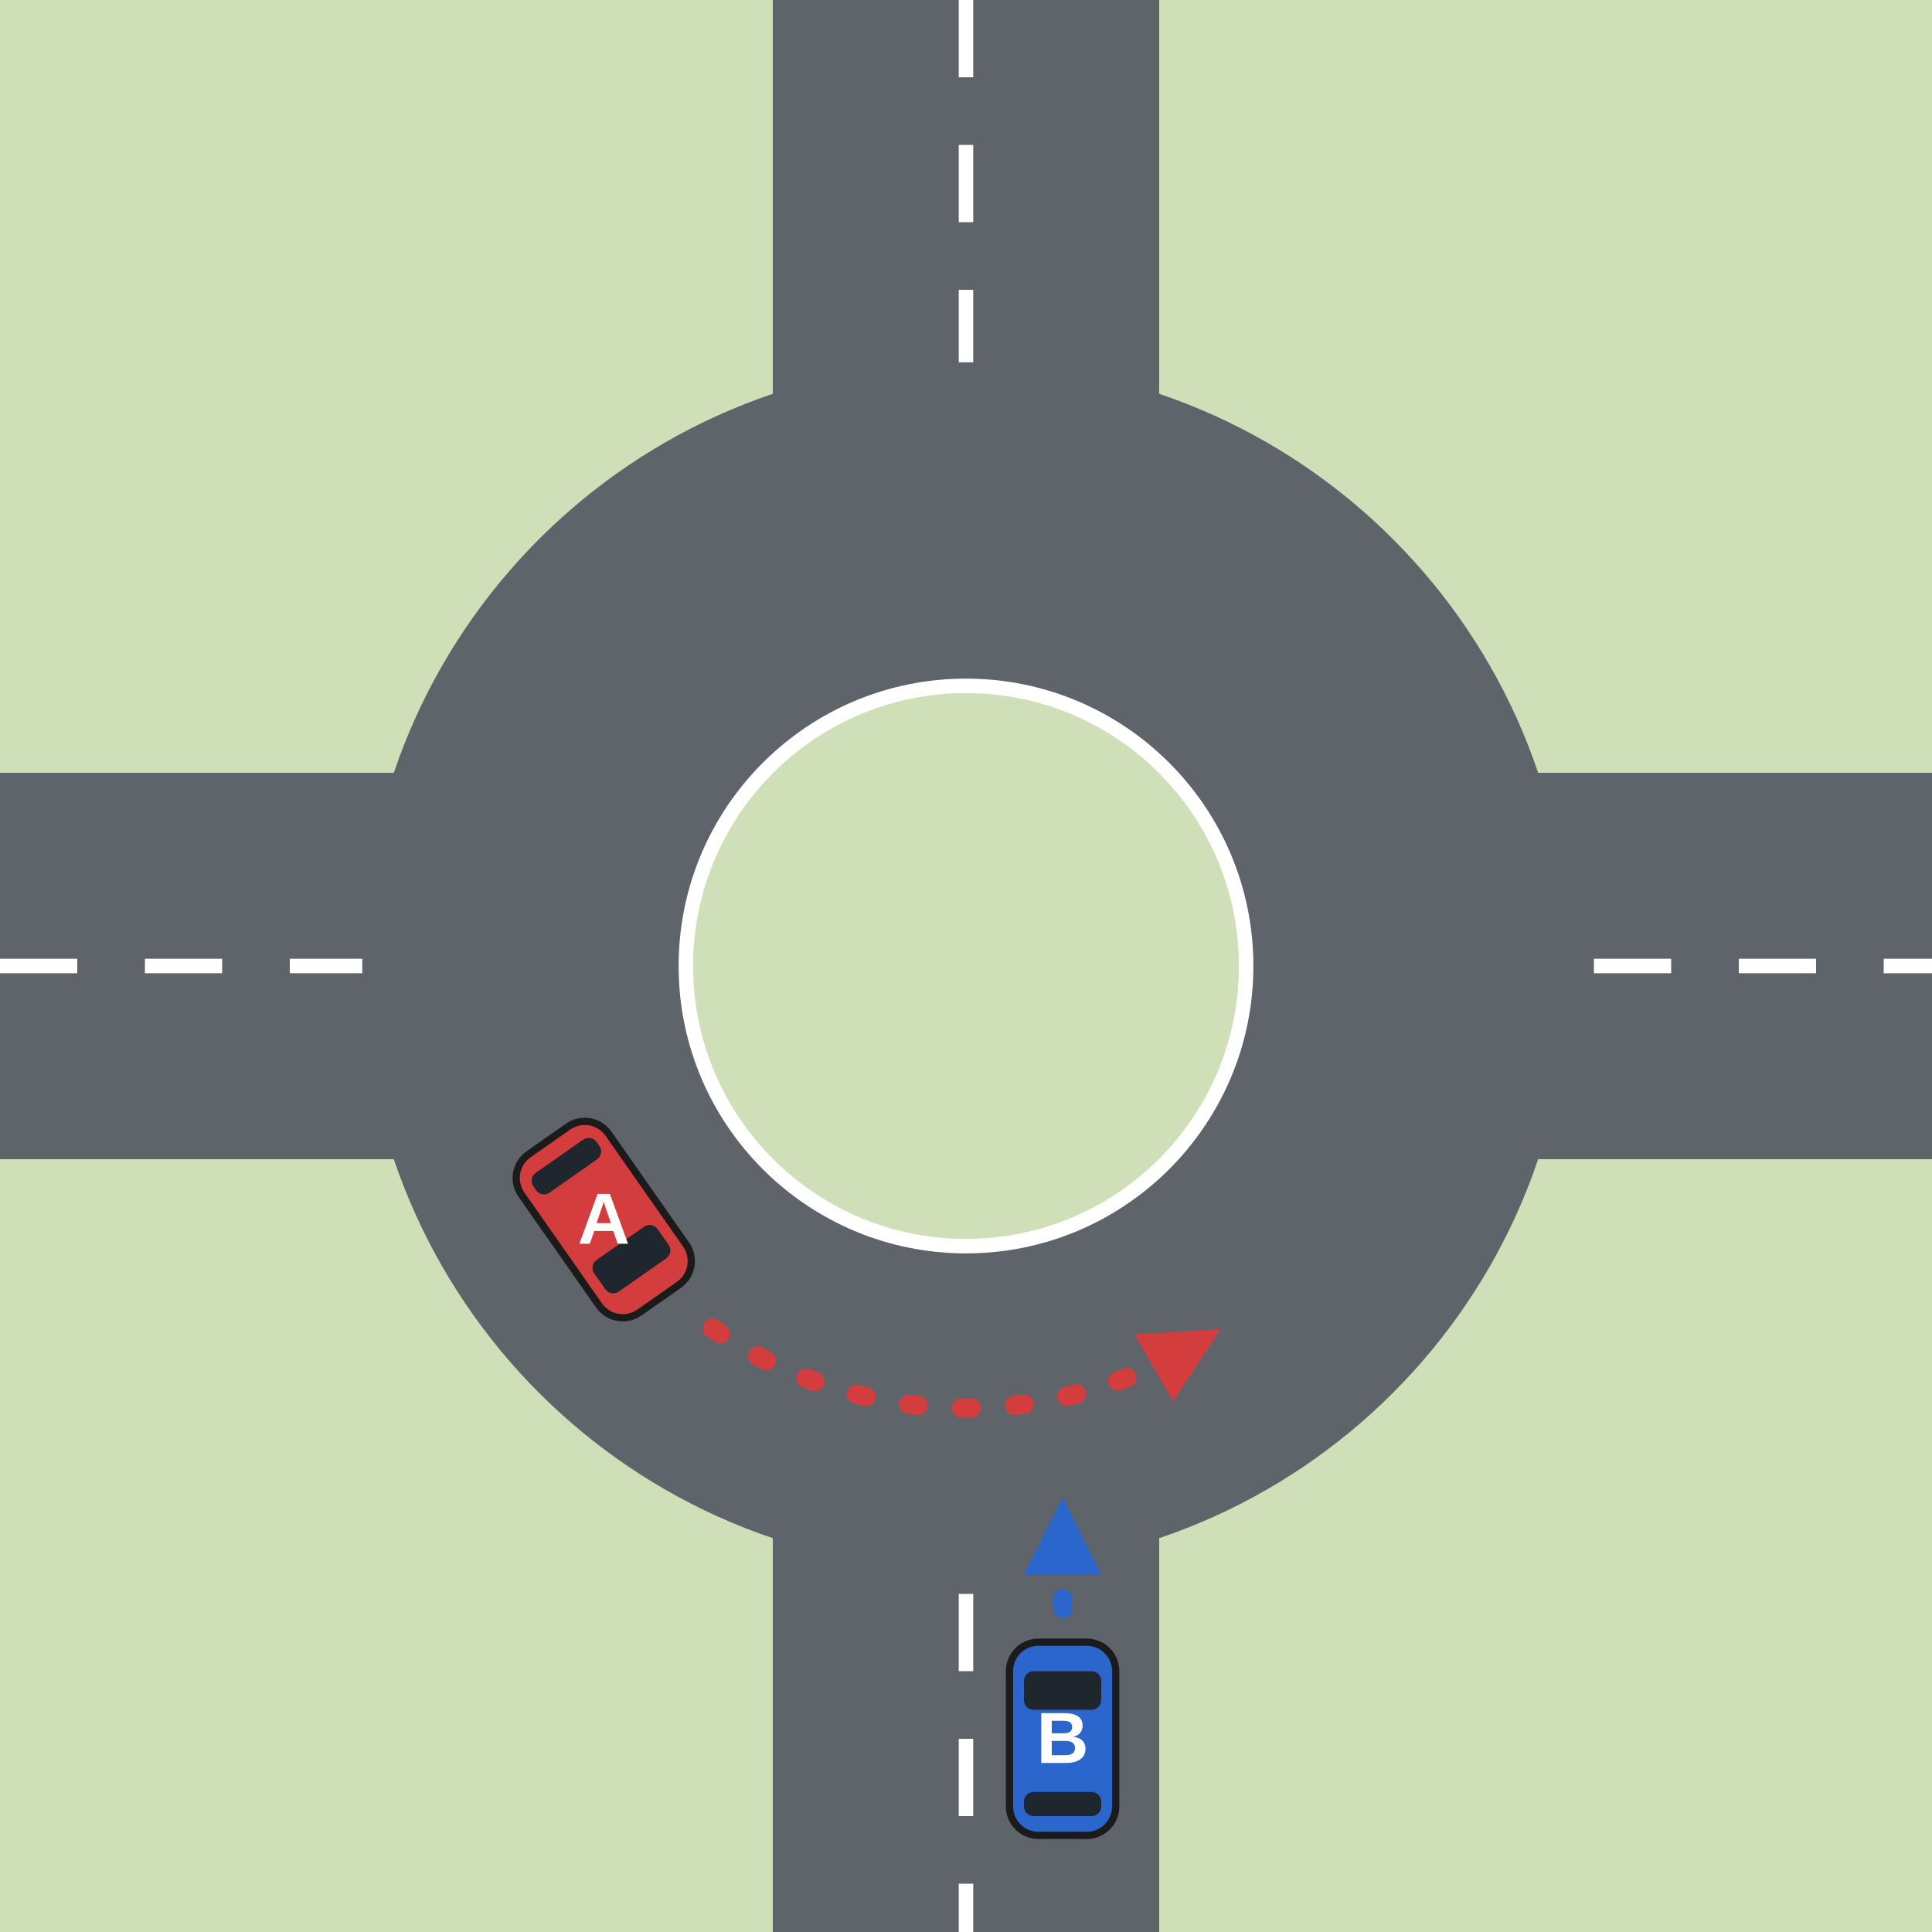
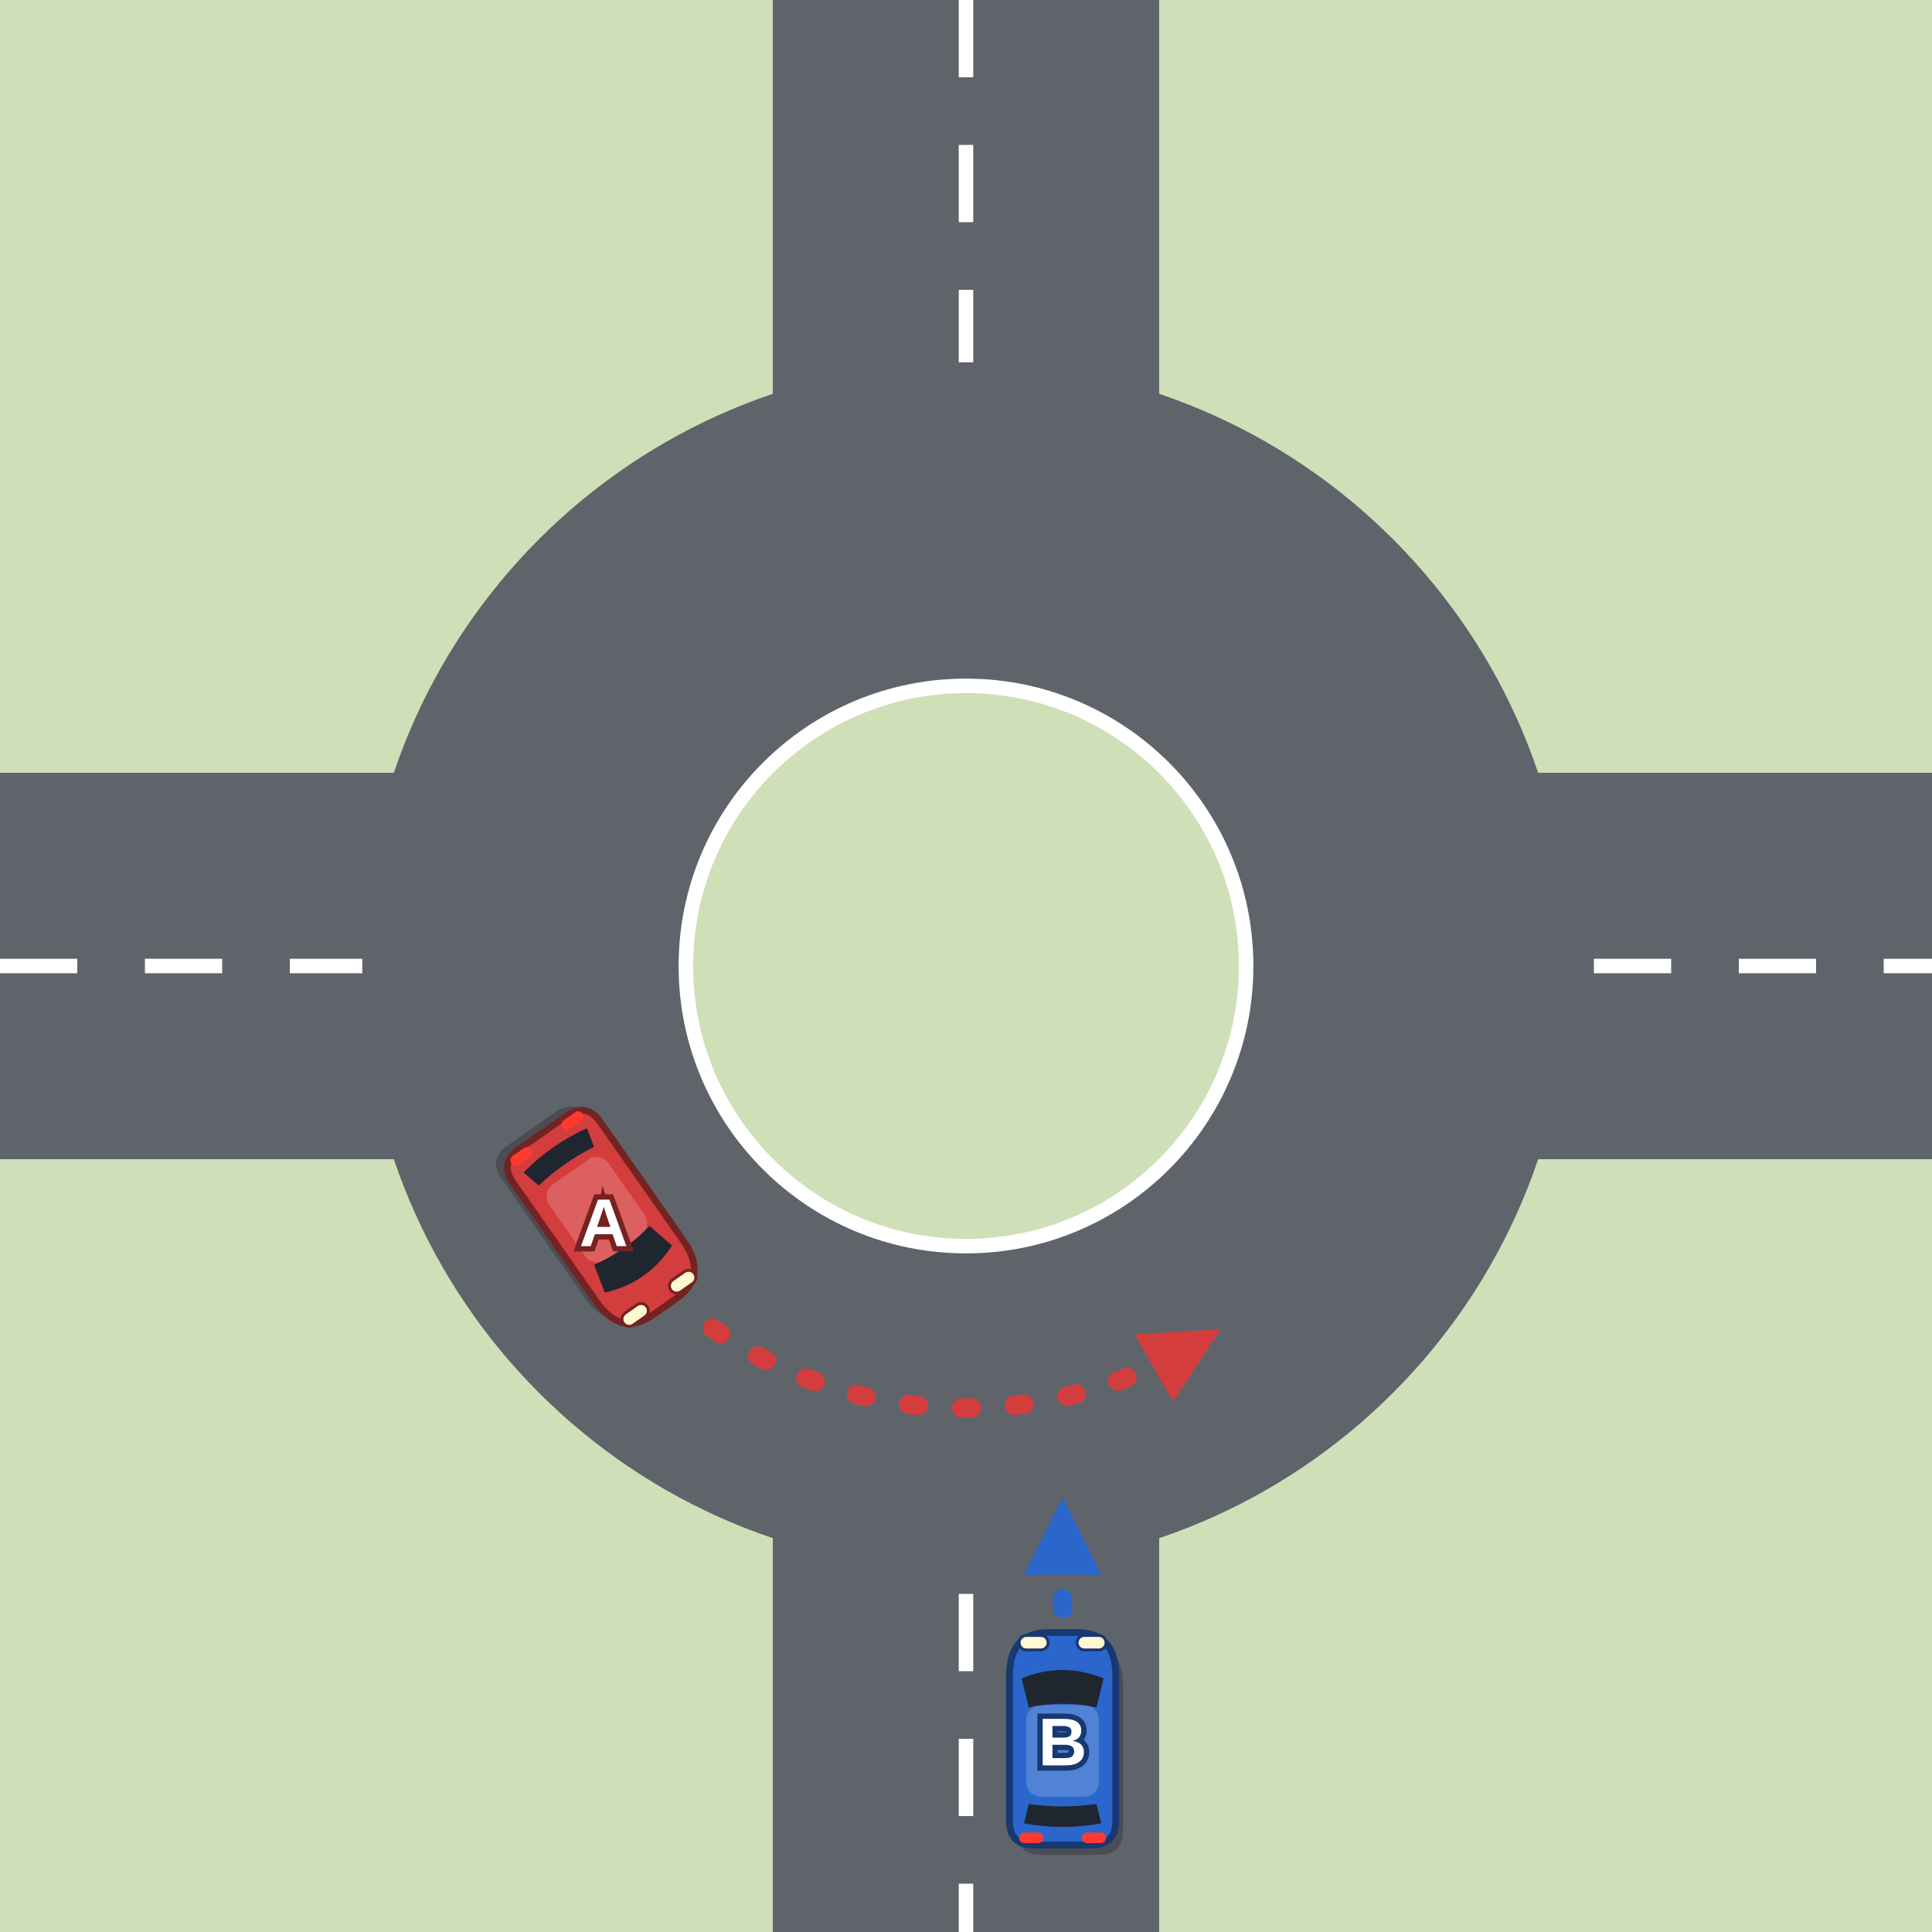
<svg xmlns="http://www.w3.org/2000/svg" viewBox="0 0 400 400" role="img" aria-labelledby="t d">
  <defs>
    <marker id="punta-A" viewBox="0 0 10 10" refX="5" refY="5" markerWidth="4" markerHeight="4" orient="auto-start-reverse">
      <path d="M0,0 L10,5 L0,10 z" fill="#d43d3d" />
    </marker>
    <marker id="punta-B" viewBox="0 0 10 10" refX="5" refY="5" markerWidth="4" markerHeight="4" orient="auto-start-reverse">
      <path d="M0,0 L10,5 L0,10 z" fill="#2a66cc" />
    </marker>
    <marker id="punta-C" viewBox="0 0 10 10" refX="5" refY="5" markerWidth="4" markerHeight="4" orient="auto-start-reverse">
      <path d="M0,0 L10,5 L0,10 z" fill="#e3a21a" />
    </marker>
    <marker id="punta-D" viewBox="0 0 10 10" refX="5" refY="5" markerWidth="4" markerHeight="4" orient="auto-start-reverse">
      <path d="M0,0 L10,5 L0,10 z" fill="#2e9a4f" />
    </marker>
  </defs>
  <rect x="0" y="0" width="400" height="400" fill="#cfe0b8" />
  <rect x="160.0" y="0" width="80" height="400" fill="#5f646b" />
  <line x1="200" y1="0" x2="200" y2="400" stroke="#ffffff" stroke-width="3" stroke-dasharray="16 14" />
  <rect x="0" y="160.0" width="400" height="80" fill="#5f646b" />
  <line x1="0" y1="200" x2="400" y2="200" stroke="#ffffff" stroke-width="3" stroke-dasharray="16 14" />
  <circle cx="200" cy="200" r="125" fill="#5f646b" />
  <circle cx="200" cy="200" r="58" fill="#cfe0b8" stroke="#ffffff" stroke-width="3" />
  <g transform="translate(125.0 252.5) rotate(145.0)">
-     <rect x="-11.0" y="-20.0" width="22" height="40" rx="6" fill="#d43d3d" stroke="#1b1b1b" stroke-width="1.5" />
-     <rect x="-8.0" y="-14.0" width="16" height="8" rx="2" fill="#20262e" />
-     <rect x="-8.0" y="11.0" width="16" height="5" rx="2" fill="#20262e" />
-     <text x="0" y="5" transform="rotate(-145.0)" text-anchor="middle" font-family="Arial, Helvetica, sans-serif" font-weight="bold" font-size="15" fill="#fff">A</text>
+     <path d="M-11.0,-13.0 Q-11.0,-22.0 -3.0,-22.0 L3.0,-22.0 Q11.0,-22.0 11.0,-13.0 L11.0,17.0 Q11.0,22.0 6.0,22.0 L-6.0,22.0 Q-11.0,22.0 -11.0,17.0 Z" transform="translate(1.5 2)" fill="#000" opacity=".22" />
+     <path d="M-11.0,-13.0 Q-11.0,-22.0 -3.0,-22.0 L3.0,-22.0 Q11.0,-22.0 11.0,-13.0 L11.0,17.0 Q11.0,22.0 6.0,22.0 L-6.0,22.0 Q-11.0,22.0 -11.0,17.0 Z" fill="#d43d3d" stroke="#752222" stroke-width="1.4" />
+     <rect x="-7.5" y="-7.0" width="15" height="19" rx="3" fill="#dc6060" />
+     <path d="M-8.5,-12.5 Q0,-16.0 8.5,-12.5 L7.0,-6.5 Q0,-8.0 -7.0,-6.5 Z" fill="#1f2630" />
+     <path d="M-7.0,13.5 Q0,14.5 7.0,13.5 L8.0,17.5 Q0,19.0 -8.0,17.5 Z" fill="#1f2630" />
+     <rect x="-9.0" y="-21.4" width="6" height="3" rx="1.5" fill="#fff7cf" stroke="#752222" stroke-width=".6" />
+     <rect x="3.0" y="-21.4" width="6" height="3" rx="1.5" fill="#fff7cf" stroke="#752222" stroke-width=".6" />
+     <rect x="-9.0" y="19.4" width="5" height="2.2" rx="1.1" fill="#ff3b30" />
+     <rect x="4.0" y="19.4" width="5" height="2.2" rx="1.1" fill="#ff3b30" />
+     <text x="0" y="5.5" transform="translate(0 0.0) rotate(-145.0)" text-anchor="middle" font-family="-apple-system, 'Helvetica Neue', Arial, sans-serif" font-weight="800" font-size="14" fill="#fff" stroke="#752222" stroke-width="2.2" paint-order="stroke">A</text>
  </g>
  <path d="M147.5,275.0 A91.5,91.5 0 0 0 245.8,279.2" fill="none" stroke="#d43d3d" stroke-width="4" stroke-linecap="round" stroke-dasharray="2 9" marker-end="url(#punta-A)" />
  <g transform="translate(220.0 360.0) rotate(0.0)">
-     <rect x="-11.0" y="-20.0" width="22" height="40" rx="6" fill="#2a66cc" stroke="#1b1b1b" stroke-width="1.5" />
-     <rect x="-8.0" y="-14.0" width="16" height="8" rx="2" fill="#20262e" />
-     <rect x="-8.0" y="11.0" width="16" height="5" rx="2" fill="#20262e" />
-     <text x="0" y="5" transform="rotate(0.0)" text-anchor="middle" font-family="Arial, Helvetica, sans-serif" font-weight="bold" font-size="15" fill="#fff">B</text>
+     <path d="M-11.0,-13.0 Q-11.0,-22.0 -3.0,-22.0 L3.0,-22.0 Q11.0,-22.0 11.0,-13.0 L11.0,17.0 Q11.0,22.0 6.0,22.0 L-6.0,22.0 Q-11.0,22.0 -11.0,17.0 Z" transform="translate(1.5 2)" fill="#000" opacity=".22" />
+     <path d="M-11.0,-13.0 Q-11.0,-22.0 -3.0,-22.0 L3.0,-22.0 Q11.0,-22.0 11.0,-13.0 L11.0,17.0 Q11.0,22.0 6.0,22.0 L-6.0,22.0 Q-11.0,22.0 -11.0,17.0 Z" fill="#2a66cc" stroke="#173870" stroke-width="1.4" />
+     <rect x="-7.5" y="-7.0" width="15" height="19" rx="3" fill="#5082d5" />
+     <path d="M-8.5,-12.5 Q0,-16.0 8.5,-12.5 L7.0,-6.5 Q0,-8.0 -7.0,-6.5 Z" fill="#1f2630" />
+     <path d="M-7.0,13.5 Q0,14.5 7.0,13.5 L8.0,17.5 Q0,19.0 -8.0,17.5 Z" fill="#1f2630" />
+     <rect x="-9.0" y="-21.4" width="6" height="3" rx="1.5" fill="#fff7cf" stroke="#173870" stroke-width=".6" />
+     <rect x="3.0" y="-21.4" width="6" height="3" rx="1.5" fill="#fff7cf" stroke="#173870" stroke-width=".6" />
+     <rect x="-9.0" y="19.4" width="5" height="2.2" rx="1.1" fill="#ff3b30" />
+     <rect x="4.0" y="19.4" width="5" height="2.2" rx="1.1" fill="#ff3b30" />
+     <text x="0" y="5.5" transform="translate(0 0.0) rotate(0.0)" text-anchor="middle" font-family="-apple-system, 'Helvetica Neue', Arial, sans-serif" font-weight="800" font-size="14" fill="#fff" stroke="#173870" stroke-width="2.2" paint-order="stroke">B</text>
  </g>
  <path d="M220,333 L220,318" fill="none" stroke="#2a66cc" stroke-width="4" stroke-linecap="round" stroke-dasharray="2 9" marker-end="url(#punta-B)" />
</svg>
